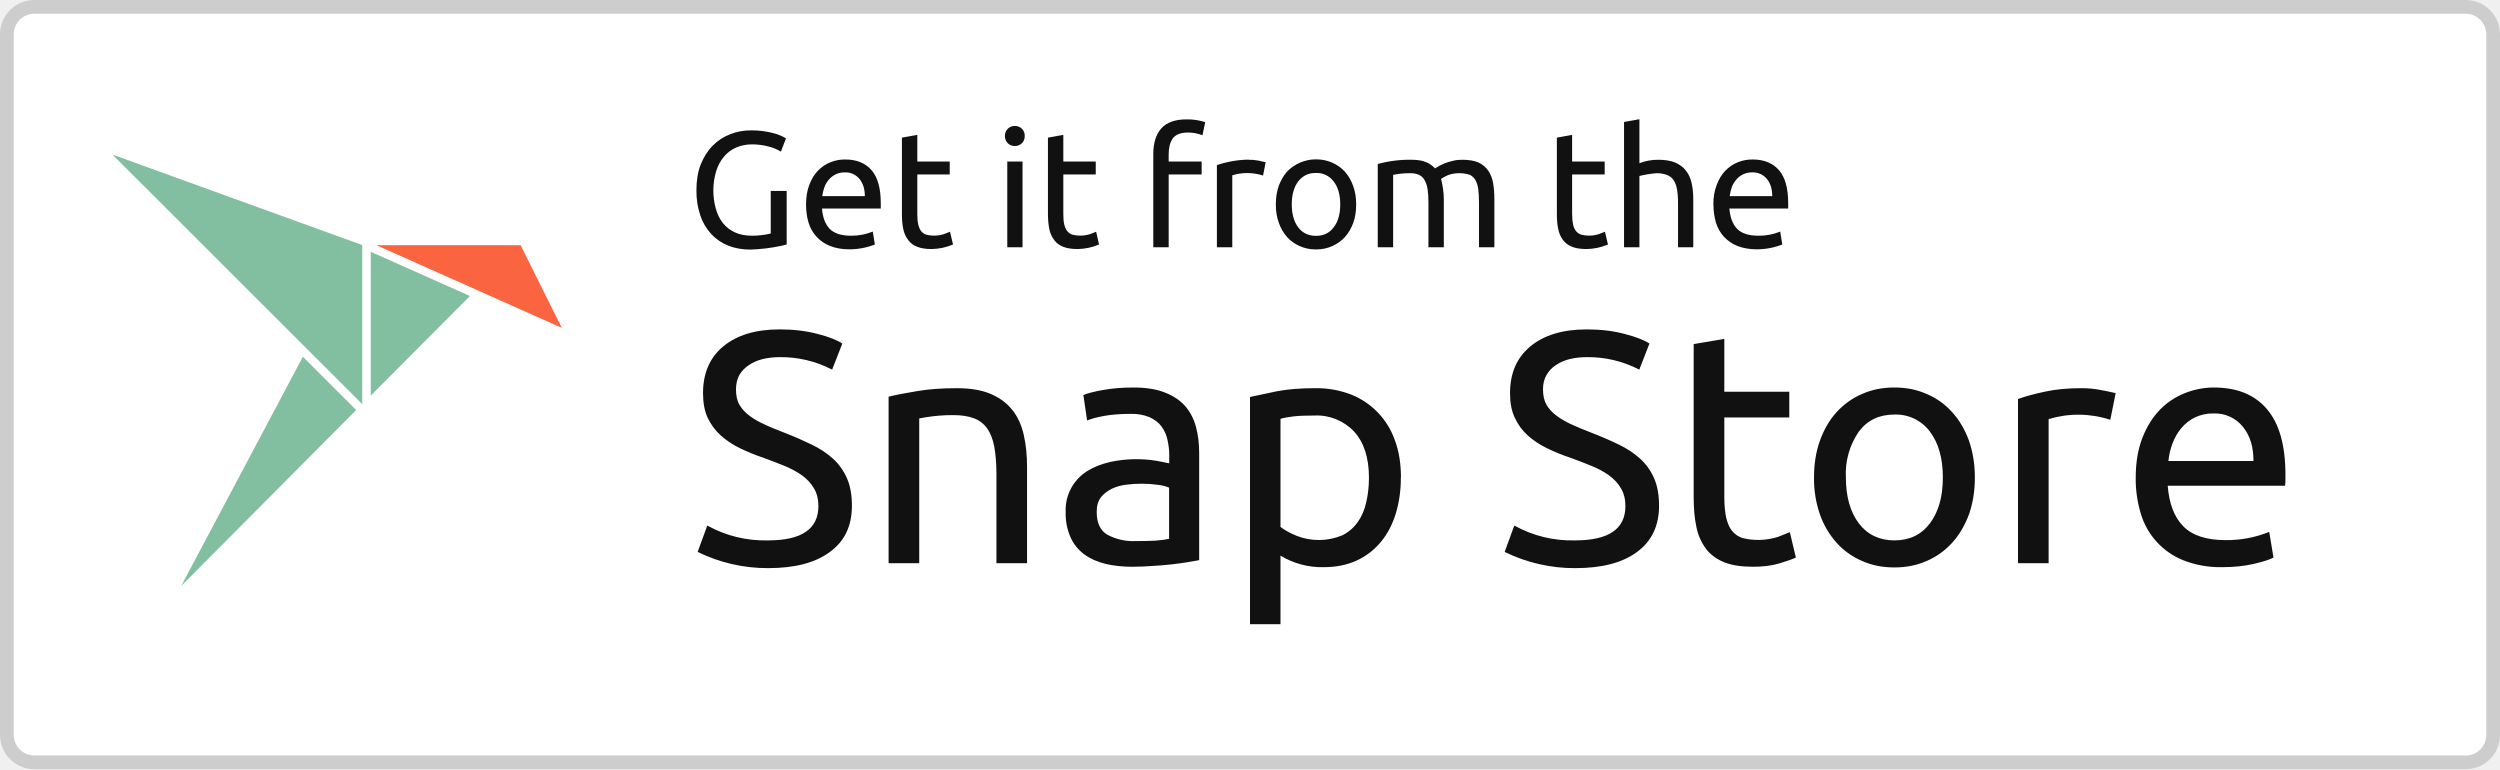
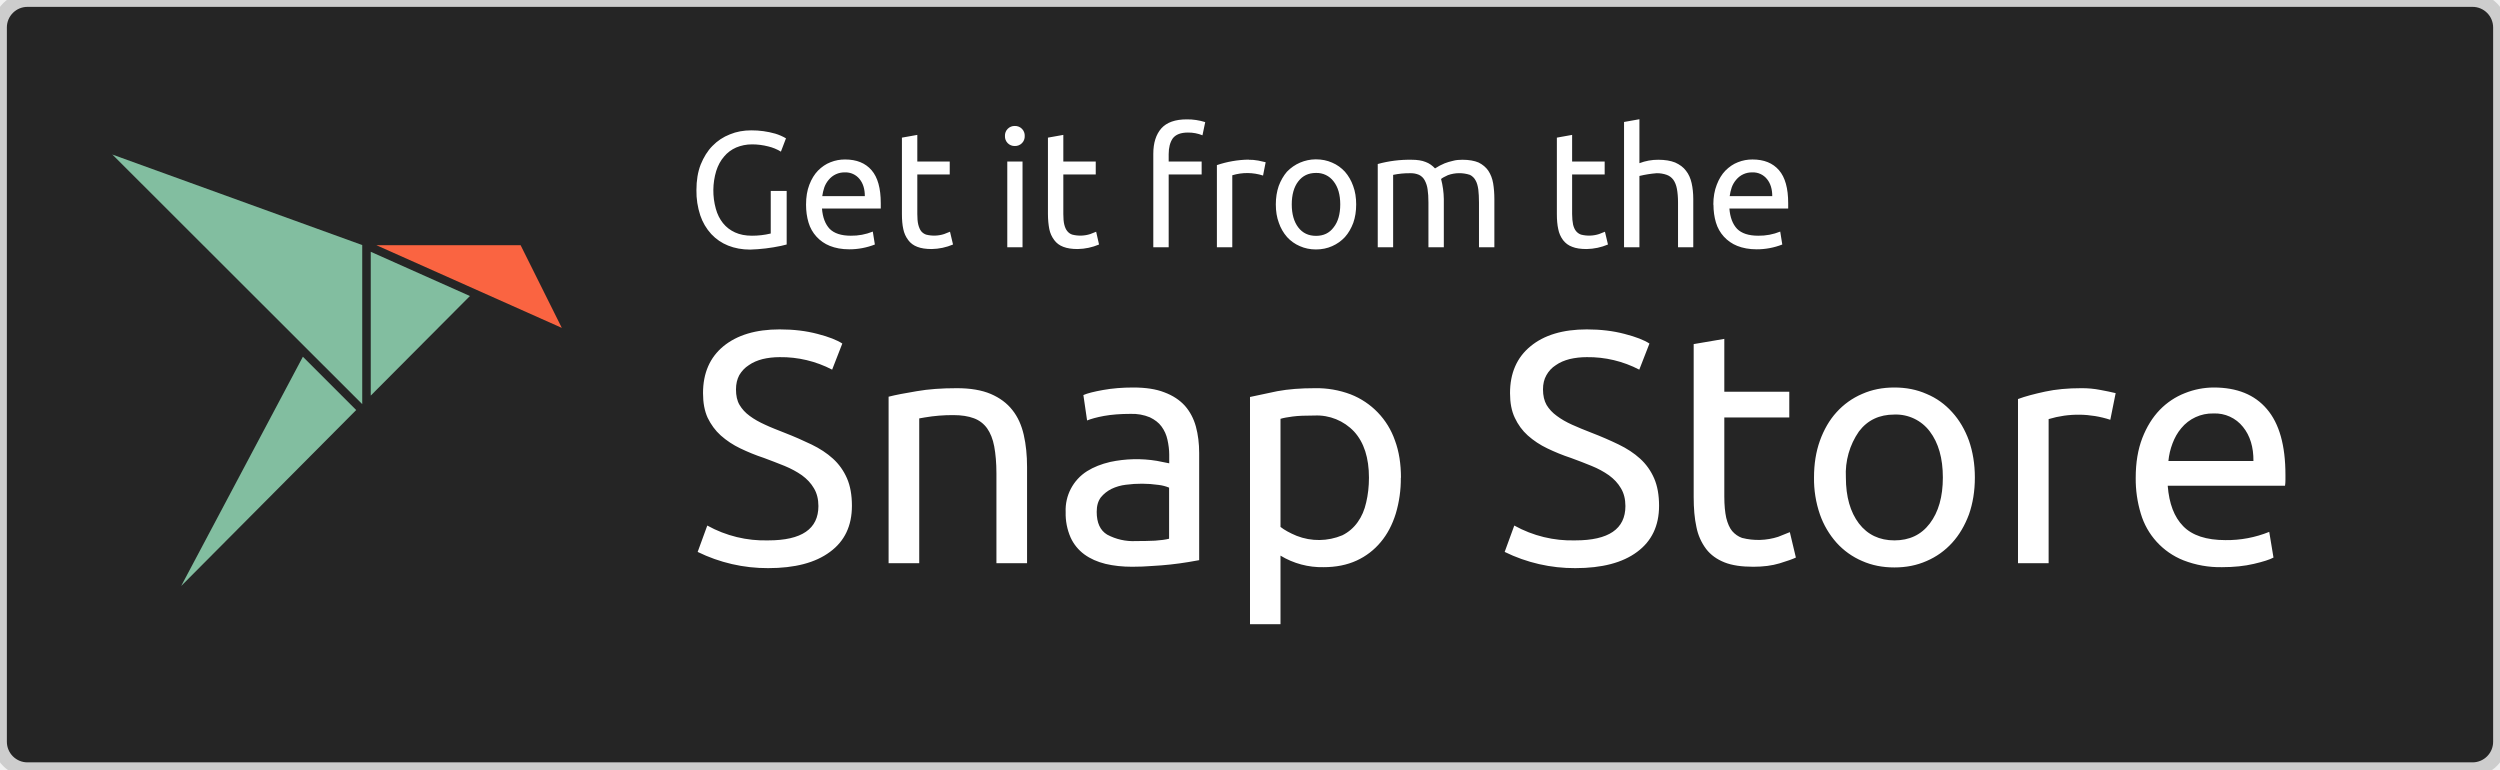
<svg xmlns="http://www.w3.org/2000/svg" width="182" height="56">
  <g fill="none" fill-rule="evenodd">
-     <rect stroke="#CDCDCD" fill="#FFF" x=".5" y=".5" width="181" height="55" rx="2" />
+     <rect stroke="#CDCDCD" fill="#252525" width="182" height="56" rx="2" />
    <g fill-rule="nonzero">
      <path d="M26.99 28.8V18.33l7.22 3.22-7.22 7.25zM13.2 42.64l8.85-16.67 3.88 3.88-12.73 12.8zm-5.05-31.4l18.22 6.6v11.58L8.16 11.23z" fill="#82BEA0" />
      <path fill="#FA6441" d="M37.9 17.85H27.4l13.5 6.02z" />
    </g>
-     <path d="M56.1 13.9h1.17v3.9l-.41.1a12.68 12.68 0 01-2.25.27c-.59 0-1.12-.1-1.6-.29a3.4 3.4 0 01-1.23-.84 3.8 3.8 0 01-.8-1.36 5.57 5.57 0 01-.28-1.84c0-.7.1-1.32.31-1.86.22-.54.5-1 .86-1.36.36-.37.78-.65 1.27-.84.48-.2 1-.29 1.55-.29a6.23 6.23 0 011.75.24 3.67 3.67 0 01.78.34l-.37.97a3.14 3.14 0 00-.92-.38c-.39-.1-.78-.15-1.18-.15-.42 0-.8.08-1.16.23-.34.15-.64.37-.88.66-.25.29-.44.64-.57 1.05a4.95 4.95 0 00-.03 2.74c.11.41.29.76.52 1.05.24.3.53.52.88.68.35.16.76.24 1.23.24a5.8 5.8 0 001.37-.16v-3.1zm2.58 1c0-.56.08-1.04.24-1.45.16-.42.37-.76.63-1.03.27-.27.57-.48.91-.61.35-.14.7-.2 1.06-.2.84 0 1.48.26 1.93.78.45.52.67 1.32.67 2.4v.39h-4.28c.05.65.24 1.14.56 1.48.33.33.84.5 1.54.5a4.1 4.1 0 001.6-.3l.15.94a5.08 5.08 0 01-1.87.35c-.54 0-1.01-.09-1.41-.25a2.63 2.63 0 01-1.55-1.7c-.12-.4-.18-.84-.18-1.3zm4.28-.62c0-.5-.12-.92-.38-1.24a1.3 1.3 0 00-1.07-.49 1.47 1.47 0 00-1.18.54 1.8 1.8 0 00-.32.55c-.07.21-.12.42-.15.64h3.1zm3.82-2.52h2.36v.94h-2.36v2.88c0 .3.02.57.07.77.05.2.12.36.21.48.1.12.22.2.36.25a2.37 2.37 0 001.31-.04l.43-.17.22.93a4.14 4.14 0 01-1.55.33c-.42 0-.77-.05-1.05-.16-.27-.1-.5-.27-.66-.49a1.95 1.95 0 01-.36-.8c-.07-.31-.1-.68-.1-1.1v-5.56l1.12-.2v1.94zM74.44 18h-1.11v-6.24h1.11V18zm-.56-7.37a.7.7 0 01-.72-.73.7.7 0 01.72-.73.7.7 0 01.72.73.7.7 0 01-.72.73zm3.53 1.13h2.36v.94h-2.36v2.88c0 .3.02.57.07.77.05.2.12.36.22.48s.21.2.36.25a2.37 2.37 0 001.31-.04l.43-.17.21.93a4.14 4.14 0 01-1.55.33c-.42 0-.77-.05-1.05-.16-.27-.1-.5-.27-.66-.49a1.95 1.95 0 01-.36-.8c-.06-.31-.1-.68-.1-1.1v-5.56l1.12-.2v1.94zm8.99-3.07a4.3 4.3 0 011.34.2l-.2.96a2.72 2.72 0 00-1.06-.2c-.52 0-.88.14-1.1.42-.2.29-.3.67-.3 1.15v.54h2.4v.94h-2.4V18h-1.12v-6.8c0-.8.2-1.42.59-1.86.39-.43 1-.65 1.85-.65zm4.5 2.94a3.47 3.47 0 01.7.06 10.46 10.46 0 01.54.12l-.19.97a3.74 3.74 0 00-2.24-.02V18h-1.12v-5.98a7.59 7.59 0 012.3-.4zm7.83 3.25c0 .5-.07.94-.21 1.34-.15.4-.35.75-.61 1.04-.26.28-.57.5-.93.66-.36.16-.75.24-1.18.24-.42 0-.81-.08-1.17-.24a2.67 2.67 0 01-.93-.66 3.07 3.07 0 01-.6-1.04c-.15-.4-.22-.84-.22-1.34 0-.49.07-.93.21-1.34.15-.4.35-.75.6-1.04a2.93 2.93 0 012.1-.9c.44 0 .83.08 1.19.24.36.15.67.38.93.66.26.3.46.64.6 1.04.15.4.22.85.22 1.34zm-1.16 0c0-.7-.16-1.26-.48-1.67a1.54 1.54 0 00-1.29-.62c-.54 0-.97.2-1.29.62-.31.4-.47.97-.47 1.67s.16 1.26.47 1.67c.32.42.75.62 1.3.62.54 0 .97-.2 1.28-.62.32-.4.48-.97.48-1.67zm2.73-2.94a8.71 8.71 0 012.47-.31c.4 0 .74.05 1.01.16.28.1.5.27.69.47a4.3 4.3 0 01.7-.37c.18-.07.38-.13.6-.18.21-.06.44-.08.69-.08.48 0 .87.07 1.18.2.3.15.54.35.71.6.17.26.29.56.35.91.06.36.09.74.09 1.16V18h-1.12v-3.26c0-.37-.02-.69-.05-.95-.04-.27-.1-.49-.2-.66a.93.93 0 00-.41-.4 2.47 2.47 0 00-1.6.02c-.24.11-.41.2-.5.28a6.1 6.1 0 01.2 1.46V18h-1.12v-3.26c0-.37-.02-.69-.06-.95a1.91 1.91 0 00-.21-.66.93.93 0 00-.41-.4 1.49 1.49 0 00-.65-.12 5.79 5.79 0 00-1.24.12V18h-1.12v-6.06zm14.15-.18h2.37v.94h-2.37v2.88c0 .3.03.57.07.77.05.2.12.36.22.48s.22.2.36.25a2.37 2.37 0 001.31-.04l.43-.17.22.93a4.14 4.14 0 01-1.55.33c-.43 0-.78-.05-1.05-.16-.28-.1-.5-.27-.67-.49a1.95 1.95 0 01-.35-.8c-.07-.31-.1-.68-.1-1.1v-5.56l1.11-.2v1.94zm3.78 6.24V8.88l1.12-.2v3.2a3.78 3.78 0 011.37-.25c.5 0 .9.07 1.23.2.33.15.6.34.79.6.2.25.33.55.41.9.08.35.12.74.12 1.17V18h-1.11v-3.26c0-.39-.03-.72-.08-.99s-.14-.49-.26-.66a1.02 1.02 0 00-.48-.36 2.1 2.1 0 00-.74-.12 7.99 7.99 0 00-1.25.2V18h-1.12zm6.5-3.1c0-.56.09-1.04.25-1.45.16-.42.37-.76.63-1.03.27-.27.57-.48.91-.61.35-.14.7-.2 1.06-.2.84 0 1.48.26 1.93.78.45.52.67 1.32.67 2.4v.39h-4.28c.05.65.24 1.14.56 1.48.33.33.84.5 1.54.5a4.1 4.1 0 001.6-.3l.15.94a5.08 5.08 0 01-1.87.35c-.54 0-1.01-.09-1.41-.25a2.63 2.63 0 01-1.55-1.7c-.12-.4-.18-.84-.18-1.3zm4.29-.62c0-.5-.12-.92-.38-1.24a1.3 1.3 0 00-1.07-.49 1.47 1.47 0 00-1.18.54 1.8 1.8 0 00-.32.55c-.07.21-.12.42-.15.64h3.1zM55.93 39.34c2.43 0 3.65-.83 3.65-2.5 0-.5-.11-.94-.33-1.3-.21-.36-.5-.67-.87-.94-.37-.26-.8-.49-1.26-.68-.48-.2-.98-.38-1.5-.58-.61-.2-1.19-.44-1.73-.7a6.05 6.05 0 01-1.42-.94c-.4-.36-.71-.79-.95-1.28-.23-.5-.34-1.1-.34-1.8 0-1.46.5-2.6 1.48-3.41 1-.82 2.36-1.23 4.1-1.23 1.02 0 1.93.11 2.76.33.82.21 1.42.45 1.8.7l-.74 1.9a8.05 8.05 0 00-3.82-.91c-.44 0-.86.05-1.24.14-.38.1-.72.24-1 .44-.3.19-.52.43-.7.73-.16.3-.24.64-.24 1.04 0 .45.08.83.26 1.13.18.3.42.57.74.8.32.24.7.45 1.12.64.42.2.9.38 1.4.58.72.28 1.38.57 1.98.86.6.29 1.12.63 1.56 1.03.44.4.78.88 1.02 1.43.24.55.36 1.22.36 2 0 1.46-.53 2.58-1.6 3.36-1.06.79-2.56 1.18-4.5 1.18a11.54 11.54 0 01-5.13-1.18l.7-1.92a8.63 8.63 0 004.44 1.08zm8.76-10.46c.51-.13 1.19-.26 2.04-.4.85-.15 1.82-.22 2.93-.22.99 0 1.81.14 2.47.42.65.28 1.18.67 1.57 1.17.4.5.67 1.11.83 1.81.16.7.24 1.48.24 2.33V41h-2.23v-6.53c0-.77-.06-1.42-.16-1.97-.1-.54-.28-.98-.52-1.32a2.04 2.04 0 00-.96-.73c-.4-.15-.9-.23-1.48-.23a11.93 11.93 0 00-2.1.17l-.4.07V41h-2.23V28.88zm18 10.51c.53 0 1-.01 1.4-.03.41-.03.75-.07 1.02-.14V35.5a2.86 2.86 0 00-.78-.2 8.68 8.68 0 00-2.37-.01 3.3 3.3 0 00-1.04.3c-.3.15-.57.36-.78.62-.2.27-.3.61-.3 1.05 0 .8.25 1.35.76 1.66a4 4 0 002.09.47zm-.2-11.18c.9 0 1.66.11 2.27.35.62.23 1.12.56 1.5.98.37.42.64.93.8 1.51.16.59.24 1.23.24 1.93v7.8l-.8.14a23.37 23.37 0 01-2.58.28c-.5.04-1 .06-1.5.06-.7 0-1.35-.07-1.94-.21-.6-.15-1.1-.37-1.54-.69a3.13 3.13 0 01-1-1.23 4.33 4.33 0 01-.36-1.85 3.35 3.35 0 011.56-2.98c.48-.3 1.04-.52 1.68-.67a9.16 9.16 0 013.4-.08 40.87 40.87 0 01.9.18v-.63c0-.36-.05-.73-.13-1.09a2.5 2.5 0 00-.43-.96c-.2-.28-.5-.5-.85-.67a3.34 3.34 0 00-1.4-.25c-.74 0-1.39.05-1.94.15-.55.1-.96.22-1.23.33l-.27-1.85c.29-.13.77-.25 1.44-.37.67-.12 1.4-.18 2.19-.18zm17.17 6.57c0-1.45-.36-2.57-1.08-3.36a3.72 3.72 0 00-2.88-1.17c-.68 0-1.2.02-1.58.07-.37.05-.67.1-.9.17v7.87c.28.22.67.44 1.18.65a4.42 4.42 0 003.32-.04c.46-.23.83-.55 1.12-.96.29-.4.5-.89.62-1.44.13-.55.2-1.15.2-1.79zm2.32 0a8.8 8.8 0 01-.37 2.62c-.25.8-.61 1.49-1.09 2.06a4.96 4.96 0 01-1.76 1.35c-.7.32-1.5.48-2.4.48a5.8 5.8 0 01-3.14-.84v4.99H91V28.9l1.98-.42c.8-.15 1.71-.22 2.75-.22a7 7 0 012.6.45 5.55 5.55 0 013.22 3.35c.3.8.44 1.72.44 2.72zm12.7 4.56c2.43 0 3.65-.83 3.65-2.5 0-.5-.11-.94-.33-1.3-.21-.36-.5-.67-.87-.94-.37-.26-.79-.49-1.26-.68-.47-.2-.97-.38-1.5-.58-.61-.2-1.19-.44-1.73-.7a6.05 6.05 0 01-1.42-.94c-.4-.36-.71-.79-.94-1.28-.24-.5-.35-1.1-.35-1.8 0-1.46.5-2.6 1.49-3.41.99-.82 2.36-1.23 4.1-1.23 1 0 1.92.11 2.75.33.82.21 1.43.45 1.81.7l-.74 1.9a8.05 8.05 0 00-3.82-.91c-.45 0-.86.05-1.25.14-.38.1-.72.24-1 .44-.3.19-.52.43-.69.73-.17.3-.25.64-.25 1.04 0 .45.09.83.26 1.13.18.3.43.57.75.8.32.24.69.45 1.11.64.43.2.9.38 1.4.58.73.28 1.39.57 1.99.86.6.29 1.12.63 1.56 1.03.44.4.78.88 1.02 1.43.24.55.36 1.22.36 2 0 1.46-.54 2.58-1.6 3.36-1.06.79-2.56 1.18-4.5 1.18a11.54 11.54 0 01-5.14-1.18l.7-1.92a8.63 8.63 0 004.44 1.08zm10.85-10.82h4.73v1.87h-4.73v5.76c0 .63.05 1.14.14 1.55.1.4.24.73.43.96.2.23.44.4.72.5a4.74 4.74 0 002.63-.08l.85-.34.44 1.85c-.23.11-.62.25-1.18.42-.56.17-1.2.25-1.92.25-.85 0-1.55-.1-2.1-.32s-1-.54-1.33-.97a3.9 3.9 0 01-.71-1.6c-.14-.63-.2-1.36-.2-2.2V25.05l2.23-.38v3.86zm18.24 6.24c0 1-.15 1.89-.43 2.69-.3.8-.7 1.49-1.22 2.06a5.33 5.33 0 01-1.86 1.33c-.72.32-1.5.47-2.35.47-.85 0-1.63-.15-2.35-.47a5.33 5.33 0 01-1.86-1.33 6.15 6.15 0 01-1.21-2.06 7.9 7.9 0 01-.43-2.69c0-.98.14-1.87.43-2.68.29-.8.69-1.5 1.21-2.07a5.33 5.33 0 011.86-1.33c.72-.32 1.5-.47 2.35-.47.85 0 1.63.15 2.35.47.72.3 1.34.75 1.86 1.33.52.57.93 1.27 1.22 2.07.28.81.43 1.7.43 2.68zm-2.33 0c0-1.4-.32-2.52-.95-3.35a3.08 3.08 0 00-2.58-1.23c-1.09 0-1.95.4-2.58 1.23a5.37 5.37 0 00-.95 3.35c0 1.4.32 2.52.95 3.35.63.82 1.5 1.23 2.58 1.23 1.09 0 1.95-.4 2.58-1.23.63-.83.95-1.94.95-3.35zm10.08-6.5a6.94 6.94 0 011.4.13 20.92 20.92 0 011.1.23l-.39 1.94a7.48 7.48 0 00-4.49-.05V41h-2.23V29.05c.53-.2 1.19-.37 1.97-.54.78-.17 1.66-.25 2.64-.25zm3.96 6.52c0-1.1.16-2.06.48-2.89.32-.82.74-1.5 1.27-2.05a5.16 5.16 0 011.83-1.22 5.7 5.7 0 012.1-.41c1.69 0 2.98.52 3.87 1.57.9 1.05 1.35 2.64 1.35 4.79v.37c0 .15-.01.3-.03.42h-8.54c.1 1.3.47 2.28 1.13 2.95.65.67 1.68 1.01 3.07 1.01a8.19 8.19 0 003.19-.6l.31 1.87c-.27.15-.75.3-1.43.46-.68.16-1.45.24-2.31.24a7.35 7.35 0 01-2.82-.5 5.26 5.26 0 01-3.1-3.4 8.68 8.68 0 01-.37-2.6zm8.57-1.22c.01-1-.24-1.84-.76-2.48a2.6 2.6 0 00-2.15-.98 2.94 2.94 0 00-2.35 1.08c-.27.32-.48.7-.63 1.1-.16.42-.26.85-.3 1.28h6.19z" fill="#111" />
+     <path d="M56.1 13.9h1.17v3.9l-.41.1a12.68 12.68 0 01-2.25.27c-.59 0-1.12-.1-1.6-.29a3.4 3.4 0 01-1.23-.84 3.8 3.8 0 01-.8-1.36 5.57 5.57 0 01-.28-1.84c0-.7.1-1.32.31-1.86.22-.54.5-1 .86-1.36.36-.37.78-.65 1.27-.84.48-.2 1-.29 1.55-.29a6.23 6.23 0 011.75.24 3.67 3.67 0 01.78.34l-.37.97a3.14 3.14 0 00-.92-.38c-.39-.1-.78-.15-1.18-.15-.42 0-.8.08-1.16.23-.34.15-.64.37-.88.66-.25.29-.44.64-.57 1.05a4.95 4.95 0 00-.03 2.74c.11.41.29.76.52 1.05.24.3.53.52.88.68.35.16.76.24 1.23.24a5.8 5.8 0 001.37-.16v-3.1zm2.58 1c0-.56.08-1.04.24-1.45.16-.42.37-.76.63-1.03.27-.27.57-.48.91-.61.35-.14.7-.2 1.06-.2.84 0 1.48.26 1.93.78.45.52.67 1.32.67 2.4v.39h-4.28c.05.65.24 1.14.56 1.48.33.33.84.5 1.54.5a4.1 4.1 0 001.6-.3l.15.94a5.08 5.08 0 01-1.87.35c-.54 0-1.01-.09-1.41-.25a2.63 2.63 0 01-1.55-1.7c-.12-.4-.18-.84-.18-1.3zm4.28-.62c0-.5-.12-.92-.38-1.24a1.3 1.3 0 00-1.07-.49 1.47 1.47 0 00-1.18.54 1.8 1.8 0 00-.32.55c-.07.21-.12.42-.15.64h3.1zm3.82-2.52h2.36v.94h-2.36v2.88c0 .3.02.57.07.77.05.2.12.36.21.48.1.12.22.2.36.25a2.37 2.37 0 001.31-.04l.43-.17.22.93a4.14 4.14 0 01-1.55.33c-.42 0-.77-.05-1.05-.16-.27-.1-.5-.27-.66-.49a1.95 1.95 0 01-.36-.8c-.07-.31-.1-.68-.1-1.1v-5.56l1.12-.2v1.94zM74.44 18h-1.11v-6.24h1.11V18zm-.56-7.37a.7.7 0 01-.72-.73.7.7 0 01.72-.73.7.7 0 01.72.73.7.7 0 01-.72.73zm3.53 1.13h2.36v.94h-2.36v2.88c0 .3.02.57.07.77.05.2.12.36.22.48s.21.2.36.25a2.37 2.37 0 001.31-.04l.43-.17.21.93a4.14 4.14 0 01-1.55.33c-.42 0-.77-.05-1.05-.16-.27-.1-.5-.27-.66-.49a1.95 1.95 0 01-.36-.8c-.06-.31-.1-.68-.1-1.1v-5.56l1.12-.2v1.94zm8.99-3.07a4.3 4.3 0 011.34.2l-.2.96a2.72 2.72 0 00-1.06-.2c-.52 0-.88.14-1.1.42-.2.29-.3.67-.3 1.15v.54h2.4v.94h-2.4V18h-1.12v-6.8c0-.8.2-1.42.59-1.86.39-.43 1-.65 1.85-.65zm4.5 2.94a3.47 3.47 0 01.7.06 10.46 10.46 0 01.54.12l-.19.97a3.74 3.74 0 00-2.24-.02V18h-1.12v-5.98a7.59 7.59 0 012.3-.4zm7.83 3.25c0 .5-.07.94-.21 1.34-.15.4-.35.75-.61 1.04-.26.28-.57.5-.93.66-.36.16-.75.24-1.18.24-.42 0-.81-.08-1.17-.24a2.67 2.67 0 01-.93-.66 3.07 3.07 0 01-.6-1.04c-.15-.4-.22-.84-.22-1.34 0-.49.07-.93.21-1.34.15-.4.35-.75.6-1.04a2.93 2.93 0 012.1-.9c.44 0 .83.08 1.19.24.36.15.67.38.93.66.26.3.46.64.6 1.04.15.4.22.85.22 1.34zm-1.16 0c0-.7-.16-1.26-.48-1.67a1.54 1.54 0 00-1.29-.62c-.54 0-.97.2-1.29.62-.31.4-.47.97-.47 1.67s.16 1.26.47 1.67c.32.42.75.62 1.3.62.54 0 .97-.2 1.28-.62.32-.4.48-.97.48-1.67zm2.73-2.94a8.71 8.71 0 012.47-.31c.4 0 .74.05 1.01.16.28.1.5.27.69.47a4.3 4.3 0 01.7-.37c.18-.07.38-.13.6-.18.21-.06.44-.08.69-.08.48 0 .87.07 1.18.2.3.15.54.35.71.6.17.26.29.56.35.91.06.36.09.74.09 1.16V18h-1.12v-3.26c0-.37-.02-.69-.05-.95-.04-.27-.1-.49-.2-.66a.93.93 0 00-.41-.4 2.47 2.47 0 00-1.6.02c-.24.11-.41.2-.5.28a6.1 6.1 0 01.2 1.46V18h-1.12v-3.26c0-.37-.02-.69-.06-.95a1.91 1.91 0 00-.21-.66.93.93 0 00-.41-.4 1.49 1.49 0 00-.65-.12 5.79 5.79 0 00-1.24.12V18h-1.12v-6.06zm14.15-.18h2.37v.94h-2.37v2.88c0 .3.03.57.07.77.05.2.12.36.22.48s.22.2.36.25a2.37 2.37 0 001.31-.04l.43-.17.22.93a4.14 4.14 0 01-1.55.33c-.43 0-.78-.05-1.05-.16-.28-.1-.5-.27-.67-.49a1.95 1.95 0 01-.35-.8c-.07-.31-.1-.68-.1-1.1v-5.56l1.11-.2v1.94zm3.78 6.24V8.88l1.12-.2v3.2a3.78 3.78 0 011.37-.25c.5 0 .9.07 1.23.2.33.15.6.34.79.6.2.25.33.55.41.9.08.35.12.74.12 1.17V18h-1.11v-3.26c0-.39-.03-.72-.08-.99s-.14-.49-.26-.66a1.02 1.02 0 00-.48-.36 2.1 2.1 0 00-.74-.12 7.99 7.99 0 00-1.25.2V18h-1.12zm6.5-3.1c0-.56.09-1.04.25-1.45.16-.42.37-.76.63-1.03.27-.27.57-.48.91-.61.35-.14.7-.2 1.06-.2.84 0 1.48.26 1.93.78.45.52.67 1.32.67 2.4v.39h-4.28c.05.65.24 1.14.56 1.48.33.33.84.5 1.54.5a4.1 4.1 0 001.6-.3l.15.94a5.08 5.08 0 01-1.87.35c-.54 0-1.01-.09-1.41-.25a2.63 2.63 0 01-1.55-1.7c-.12-.4-.18-.84-.18-1.3zm4.29-.62c0-.5-.12-.92-.38-1.24a1.3 1.3 0 00-1.07-.49 1.47 1.47 0 00-1.18.54 1.8 1.8 0 00-.32.55c-.07.21-.12.42-.15.64h3.1zM55.93 39.34c2.43 0 3.65-.83 3.65-2.5 0-.5-.11-.94-.33-1.3-.21-.36-.5-.67-.87-.94-.37-.26-.8-.49-1.26-.68-.48-.2-.98-.38-1.5-.58-.61-.2-1.19-.44-1.73-.7a6.05 6.05 0 01-1.42-.94c-.4-.36-.71-.79-.95-1.28-.23-.5-.34-1.1-.34-1.8 0-1.46.5-2.6 1.48-3.41 1-.82 2.36-1.23 4.1-1.23 1.02 0 1.93.11 2.76.33.82.21 1.42.45 1.8.7l-.74 1.9a8.05 8.05 0 00-3.82-.91c-.44 0-.86.05-1.24.14-.38.1-.72.24-1 .44-.3.19-.52.43-.7.73-.16.3-.24.64-.24 1.04 0 .45.08.83.26 1.13.18.3.42.57.74.8.32.24.7.45 1.12.64.42.2.9.38 1.4.58.72.28 1.38.57 1.98.86.6.29 1.12.63 1.56 1.03.44.4.78.88 1.02 1.43.24.55.36 1.22.36 2 0 1.46-.53 2.58-1.6 3.36-1.06.79-2.56 1.18-4.5 1.18a11.54 11.54 0 01-5.13-1.18l.7-1.92a8.63 8.63 0 004.44 1.08zm8.76-10.46c.51-.13 1.19-.26 2.04-.4.85-.15 1.82-.22 2.93-.22.99 0 1.81.14 2.47.42.65.28 1.18.67 1.57 1.17.4.5.67 1.11.83 1.81.16.7.24 1.48.24 2.33V41h-2.23v-6.53c0-.77-.06-1.42-.16-1.97-.1-.54-.28-.98-.52-1.32a2.04 2.04 0 00-.96-.73c-.4-.15-.9-.23-1.48-.23a11.93 11.93 0 00-2.1.17l-.4.07V41h-2.23V28.88zm18 10.51c.53 0 1-.01 1.4-.03.41-.03.75-.07 1.02-.14V35.5a2.86 2.86 0 00-.78-.2 8.68 8.68 0 00-2.37-.01 3.3 3.3 0 00-1.04.3c-.3.15-.57.36-.78.62-.2.27-.3.61-.3 1.05 0 .8.25 1.35.76 1.66a4 4 0 002.09.47zm-.2-11.18c.9 0 1.66.11 2.27.35.62.23 1.12.56 1.5.98.37.42.64.93.8 1.51.16.59.24 1.23.24 1.93v7.8l-.8.14a23.37 23.37 0 01-2.58.28c-.5.04-1 .06-1.5.06-.7 0-1.35-.07-1.94-.21-.6-.15-1.1-.37-1.54-.69a3.13 3.13 0 01-1-1.23 4.33 4.33 0 01-.36-1.85 3.35 3.35 0 011.56-2.98c.48-.3 1.04-.52 1.68-.67a9.16 9.16 0 013.4-.08 40.87 40.87 0 01.9.18v-.63c0-.36-.05-.73-.13-1.09a2.5 2.5 0 00-.43-.96c-.2-.28-.5-.5-.85-.67a3.34 3.34 0 00-1.4-.25c-.74 0-1.39.05-1.94.15-.55.1-.96.22-1.23.33l-.27-1.85c.29-.13.77-.25 1.44-.37.67-.12 1.4-.18 2.19-.18zm17.17 6.57c0-1.45-.36-2.57-1.08-3.36a3.72 3.72 0 00-2.88-1.17c-.68 0-1.2.02-1.58.07-.37.05-.67.1-.9.17v7.87c.28.22.67.44 1.18.65a4.42 4.42 0 003.32-.04c.46-.23.83-.55 1.12-.96.29-.4.5-.89.62-1.44.13-.55.2-1.15.2-1.79zm2.32 0a8.8 8.8 0 01-.37 2.62c-.25.8-.61 1.49-1.09 2.06a4.96 4.96 0 01-1.76 1.35c-.7.32-1.5.48-2.4.48a5.8 5.8 0 01-3.14-.84v4.99H91V28.9l1.98-.42c.8-.15 1.71-.22 2.75-.22a7 7 0 012.6.45 5.55 5.55 0 013.22 3.35c.3.8.44 1.72.44 2.72zm12.7 4.56c2.43 0 3.65-.83 3.65-2.5 0-.5-.11-.94-.33-1.3-.21-.36-.5-.67-.87-.94-.37-.26-.79-.49-1.26-.68-.47-.2-.97-.38-1.5-.58-.61-.2-1.19-.44-1.73-.7a6.05 6.05 0 01-1.42-.94c-.4-.36-.71-.79-.94-1.28-.24-.5-.35-1.1-.35-1.8 0-1.46.5-2.6 1.49-3.41.99-.82 2.36-1.23 4.1-1.23 1 0 1.92.11 2.75.33.82.21 1.43.45 1.81.7l-.74 1.9a8.05 8.05 0 00-3.82-.91c-.45 0-.86.05-1.25.14-.38.1-.72.24-1 .44-.3.19-.52.43-.69.73-.17.3-.25.64-.25 1.04 0 .45.09.83.26 1.13.18.3.43.57.75.8.32.24.69.45 1.11.64.43.2.9.38 1.4.58.73.28 1.39.57 1.99.86.6.29 1.12.63 1.56 1.03.44.4.78.88 1.02 1.43.24.55.36 1.22.36 2 0 1.46-.54 2.58-1.6 3.36-1.06.79-2.56 1.18-4.5 1.18a11.54 11.54 0 01-5.14-1.18l.7-1.92a8.63 8.63 0 004.44 1.08zm10.85-10.82h4.73v1.87h-4.73v5.76c0 .63.05 1.14.14 1.55.1.4.24.73.43.96.2.23.44.4.72.5a4.74 4.74 0 002.63-.08l.85-.34.44 1.85c-.23.11-.62.25-1.18.42-.56.17-1.2.25-1.92.25-.85 0-1.55-.1-2.1-.32s-1-.54-1.33-.97a3.9 3.9 0 01-.71-1.6c-.14-.63-.2-1.36-.2-2.2V25.05l2.23-.38v3.86zm18.24 6.24c0 1-.15 1.89-.43 2.69-.3.8-.7 1.49-1.22 2.06a5.33 5.33 0 01-1.86 1.33c-.72.32-1.5.47-2.35.47-.85 0-1.63-.15-2.35-.47a5.33 5.33 0 01-1.86-1.33 6.15 6.15 0 01-1.21-2.06 7.9 7.9 0 01-.43-2.69c0-.98.14-1.87.43-2.68.29-.8.69-1.5 1.21-2.07a5.33 5.33 0 011.86-1.33c.72-.32 1.5-.47 2.35-.47.85 0 1.63.15 2.35.47.72.3 1.34.75 1.86 1.33.52.57.93 1.27 1.22 2.07.28.81.43 1.7.43 2.68zm-2.33 0c0-1.4-.32-2.52-.95-3.35a3.08 3.08 0 00-2.58-1.23c-1.09 0-1.95.4-2.58 1.23a5.37 5.37 0 00-.95 3.35c0 1.4.32 2.52.95 3.35.63.82 1.5 1.23 2.58 1.23 1.09 0 1.95-.4 2.58-1.23.63-.83.95-1.94.95-3.35zm10.08-6.5a6.94 6.94 0 011.4.13 20.92 20.92 0 011.1.23l-.39 1.94a7.48 7.48 0 00-4.49-.05V41h-2.23V29.05c.53-.2 1.19-.37 1.97-.54.78-.17 1.66-.25 2.64-.25zm3.96 6.52c0-1.1.16-2.06.48-2.89.32-.82.74-1.5 1.27-2.05a5.16 5.16 0 011.83-1.22 5.7 5.7 0 012.1-.41c1.69 0 2.98.52 3.87 1.57.9 1.05 1.35 2.64 1.35 4.79v.37c0 .15-.01.3-.03.42h-8.54c.1 1.3.47 2.28 1.13 2.95.65.67 1.68 1.01 3.07 1.01a8.19 8.19 0 003.19-.6l.31 1.87c-.27.15-.75.3-1.43.46-.68.16-1.45.24-2.31.24a7.35 7.35 0 01-2.82-.5 5.26 5.26 0 01-3.1-3.4 8.68 8.68 0 01-.37-2.6zm8.57-1.22c.01-1-.24-1.84-.76-2.48a2.6 2.6 0 00-2.15-.98 2.94 2.94 0 00-2.35 1.08c-.27.32-.48.7-.63 1.1-.16.42-.26.85-.3 1.28h6.19z" fill="#FFF" />
  </g>
</svg>
